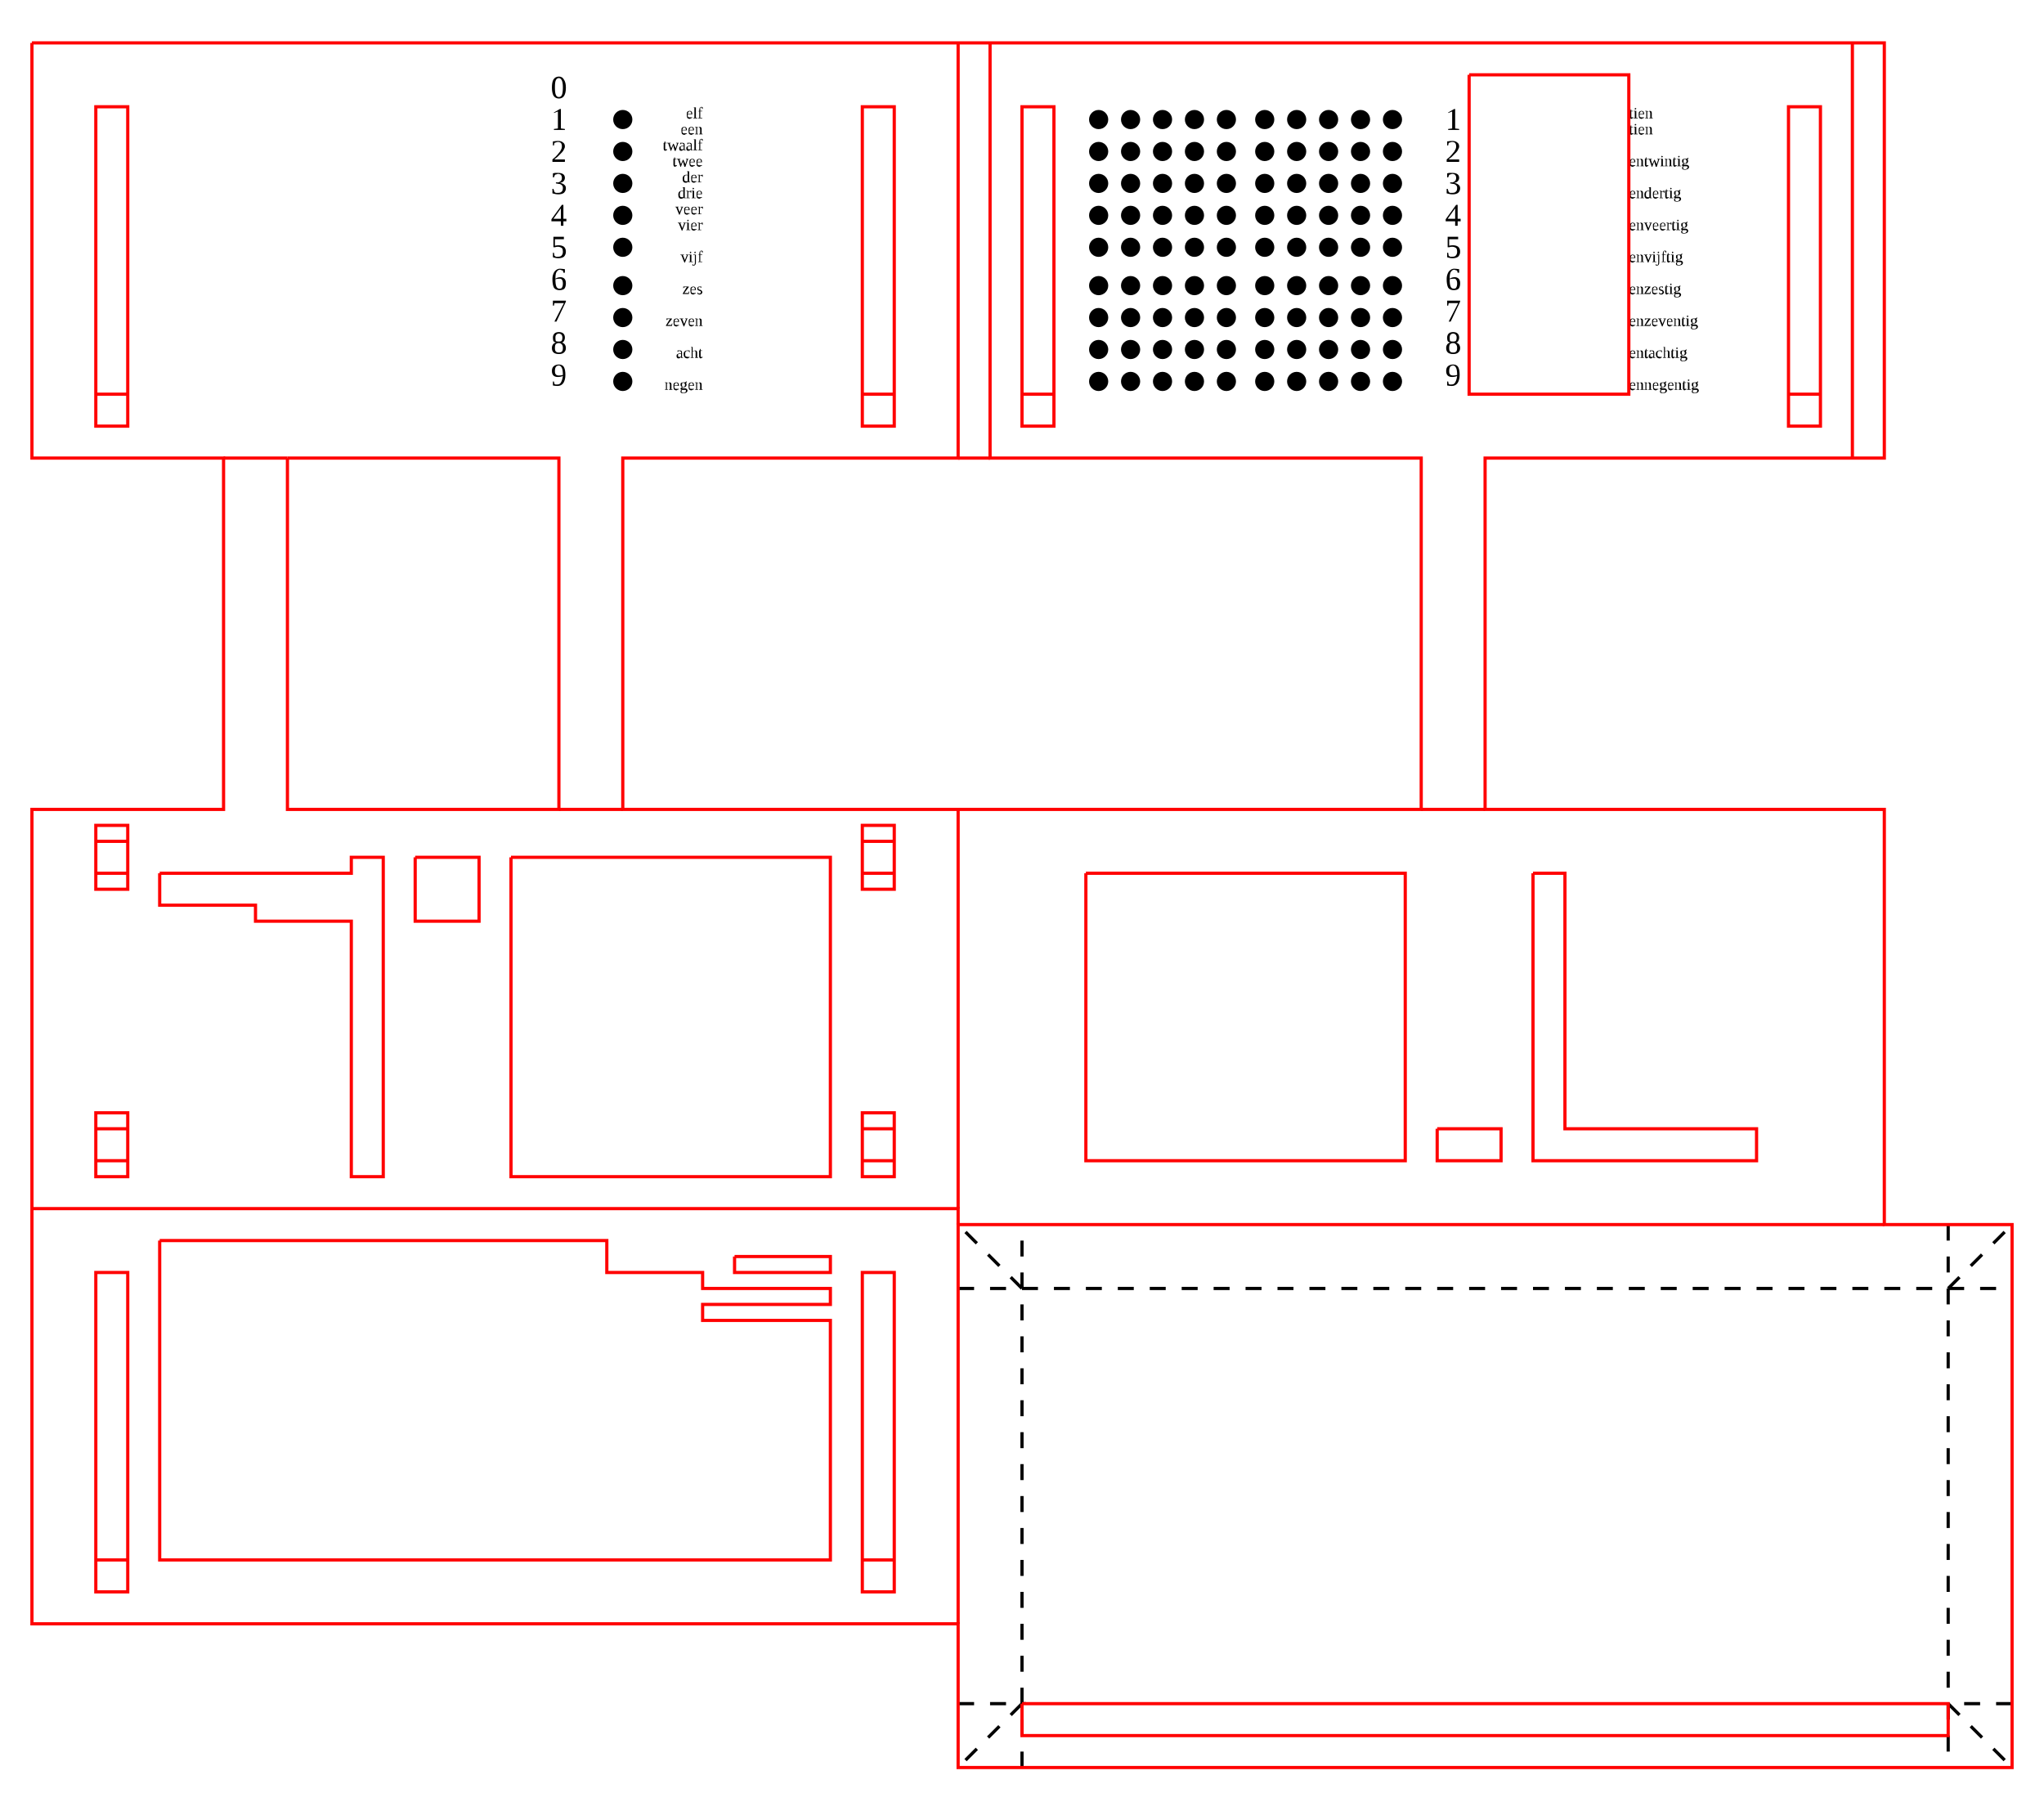
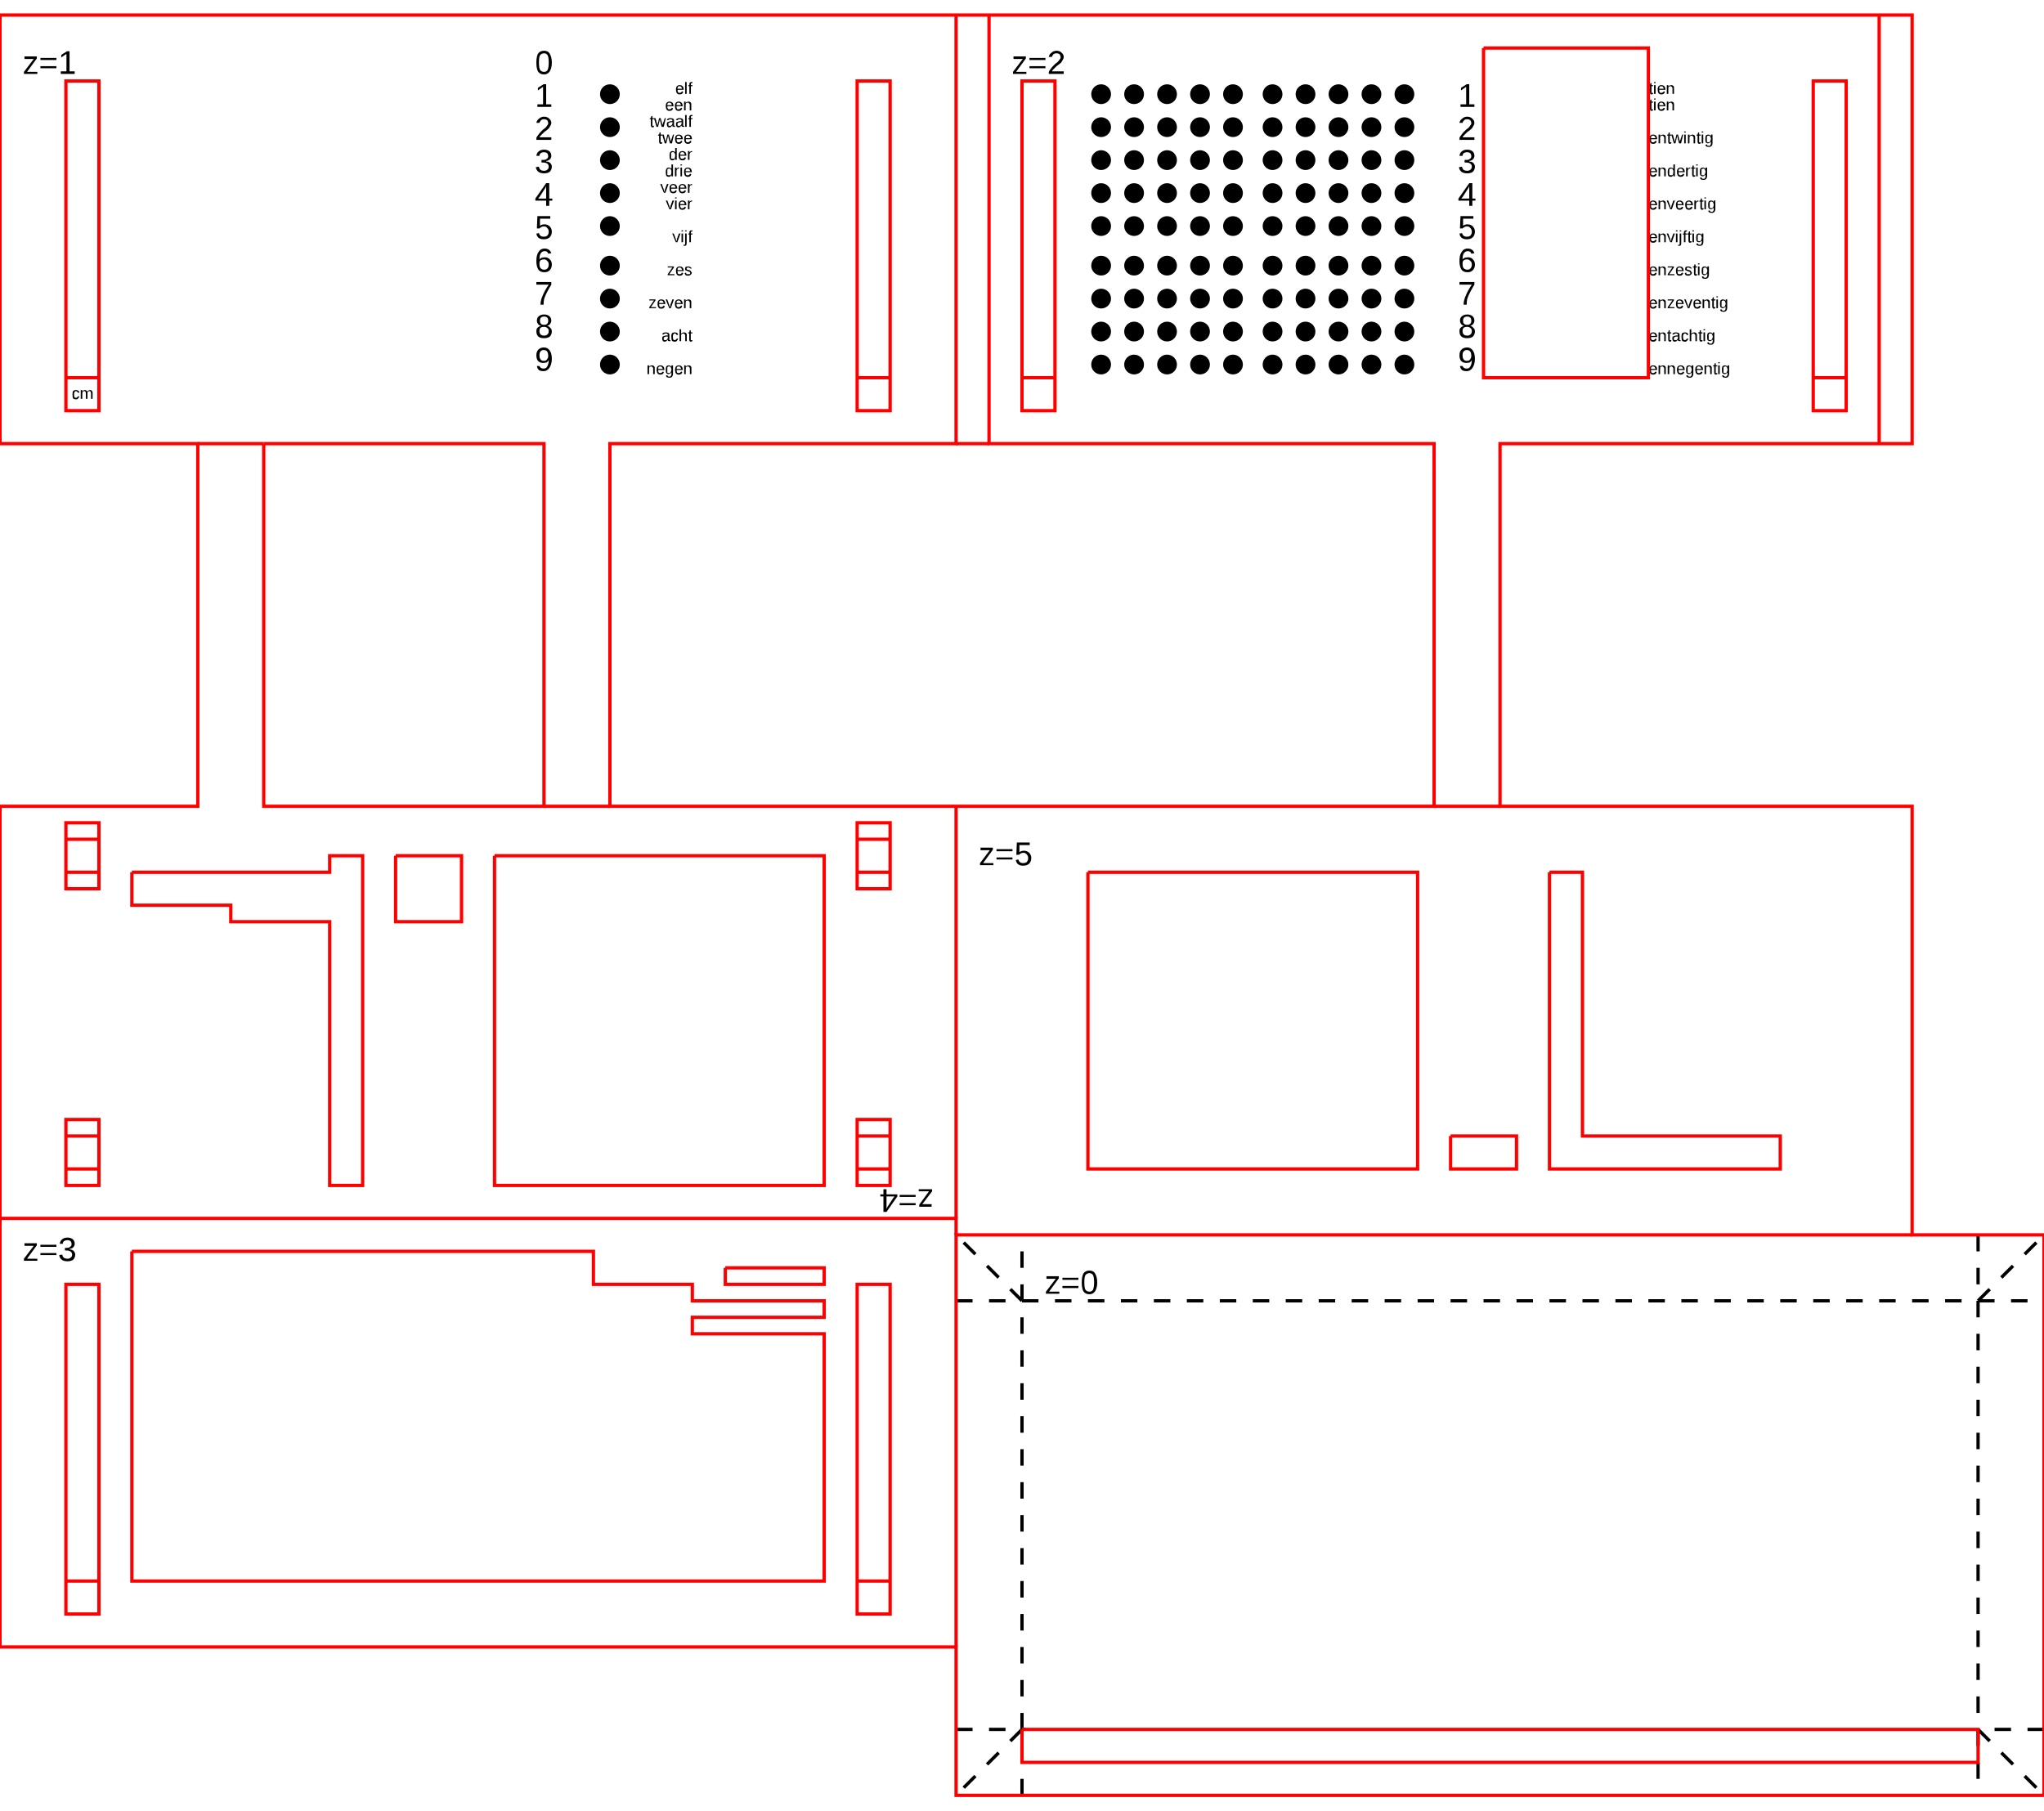
- <svg xmlns="http://www.w3.org/2000/svg" width="700" height="620" viewBox="-1 -1 64 56">
-   <g dominant-baseline="middle">
+ <svg xmlns="http://www.w3.org/2000/svg" width="35cm" height="31cm" viewBox="0 0 62 54">
+   <g dominant-baseline="middle" font-family="Arial">
    <g font-size="1px" text-anchor="middle" transform="translate(15.5,1.5)">
+       <text x="17" y="37">z=0</text>
+       <text x="-13" y="10" font-size="0.5px">cm</text>
+       <text x="-14" y="0">z=1</text>
+       <text x="16" y="">z=2</text>
+       <text x="-14" y="36">z=3</text>
+       <g transform="translate(12,34.4)rotate(180)">
+         <text>z=4</text>
+       </g>
+       <text x="15" y="24">z=5</text>
      <g transform="translate(29,0)">
        <text y="1">1</text>
        <text y="2">2</text>
        <text y="3">3</text>
        <text y="4">4</text>
        <text y="5">5</text>
        <text y="6">6</text>
        <text y="7">7</text>
        <text y="8">8</text>
        <text y="9">9</text>
      </g>
      <g transform="translate(1,0)">
        <text y="0">0</text>
        <text y="1">1</text>
        <text y="2">2</text>
        <text y="3">3</text>
        <text y="4">4</text>
        <text y="5">5</text>
        <text y="6">6</text>
        <text y="7">7</text>
        <text y="8">8</text>
        <text y="9">9</text>
      </g>
    </g>
    <g transform="translate(21,0)" font-size="0.5px">
      <g text-anchor="end" transform="translate(0,1.25)">
        <text y="1">elf</text>
        <text y="2">twaalf</text>
        <text y="3">der</text>
        <text y="4">veer</text>
        <g transform="translate(0,0.5)">
          <text y="1">een</text>
          <text y="2">twee</text>
          <text y="3">drie</text>
          <text y="4">vier</text>
          <text y="5">vijf</text>
          <text y="6">zes</text>
          <text y="7">zeven</text>
          <text y="8">acht</text>
          <text y="9">negen</text>
        </g>
      </g>
      <g text-anchor="start" transform="translate(29,0)translate(0,1.75)">
        <text y="0.5">tien</text>
        <text y="1">    tien</text>
        <text y="2">entwintig</text>
        <text y="3">endertig</text>
        <text y="4">enveertig</text>
        <text y="5">envijftig</text>
        <text y="6">enzestig</text>
        <text y="7">enzeventig</text>
        <text y="8">entachtig</text>
        <text y="9">ennegentig</text>
      </g>
    </g>
  </g>
  <g transform="translate(18.5,1.5)">
    <g transform="translate(0,-0.1)">
      <circle r=".3" cy="1" />
      <circle r=".3" cy="2" />
      <circle r=".3" cy="3" />
      <circle r=".3" cy="4" />
      <circle r=".3" cy="5" />
    </g>
    <g transform="translate(0,0.1)">
      <circle r=".3" cy="6" />
      <circle r=".3" cy="7" />
      <circle r=".3" cy="8" />
      <circle r=".3" cy="9" />
    </g>
  </g>
  <g transform="translate(29,0)translate(3.5,1.5)">
    <g transform="translate(0,-0.1)">
      <g transform="translate(-0.1,0)">
        <circle r=".3" cx="1" cy="1" />
        <circle r=".3" cx="1" cy="2" />
        <circle r=".3" cx="1" cy="3" />
        <circle r=".3" cx="1" cy="4" />
        <circle r=".3" cx="1" cy="5" />
        <circle r=".3" cx="2" cy="1" />
        <circle r=".3" cx="2" cy="2" />
        <circle r=".3" cx="2" cy="3" />
        <circle r=".3" cx="2" cy="4" />
        <circle r=".3" cx="2" cy="5" />
        <circle r=".3" cx="3" cy="1" />
        <circle r=".3" cx="3" cy="2" />
        <circle r=".3" cx="3" cy="3" />
        <circle r=".3" cx="3" cy="4" />
        <circle r=".3" cx="3" cy="5" />
        <circle r=".3" cx="4" cy="1" />
        <circle r=".3" cx="4" cy="2" />
        <circle r=".3" cx="4" cy="3" />
        <circle r=".3" cx="4" cy="4" />
        <circle r=".3" cx="4" cy="5" />
        <circle r=".3" cx="5" cy="1" />
        <circle r=".3" cx="5" cy="2" />
        <circle r=".3" cx="5" cy="3" />
        <circle r=".3" cx="5" cy="4" />
        <circle r=".3" cx="5" cy="5" />
      </g>
      <g transform="translate(0.1,0)">
        <circle r=".3" cx="6" cy="1" />
        <circle r=".3" cx="6" cy="2" />
        <circle r=".3" cx="6" cy="3" />
        <circle r=".3" cx="6" cy="4" />
        <circle r=".3" cx="6" cy="5" />
        <circle r=".3" cx="7" cy="1" />
        <circle r=".3" cx="7" cy="2" />
        <circle r=".3" cx="7" cy="3" />
        <circle r=".3" cx="7" cy="4" />
        <circle r=".3" cx="7" cy="5" />
        <circle r=".3" cx="8" cy="1" />
        <circle r=".3" cx="8" cy="2" />
        <circle r=".3" cx="8" cy="3" />
        <circle r=".3" cx="8" cy="4" />
        <circle r=".3" cx="8" cy="5" />
        <circle r=".3" cx="9" cy="1" />
        <circle r=".3" cx="9" cy="2" />
        <circle r=".3" cx="9" cy="3" />
        <circle r=".3" cx="9" cy="4" />
        <circle r=".3" cx="9" cy="5" />
        <circle r=".3" cx="10" cy="1" />
        <circle r=".3" cx="10" cy="2" />
        <circle r=".3" cx="10" cy="3" />
        <circle r=".3" cx="10" cy="4" />
        <circle r=".3" cx="10" cy="5" />
      </g>
    </g>
    <g transform="translate(0,0.1)">
      <g transform="translate(-0.1,0)">
        <circle r=".3" cx="1" cy="6" />
        <circle r=".3" cx="1" cy="7" />
        <circle r=".3" cx="1" cy="8" />
        <circle r=".3" cx="1" cy="9" />
        <circle r=".3" cx="2" cy="6" />
        <circle r=".3" cx="2" cy="7" />
        <circle r=".3" cx="2" cy="8" />
        <circle r=".3" cx="2" cy="9" />
        <circle r=".3" cx="3" cy="6" />
        <circle r=".3" cx="3" cy="7" />
        <circle r=".3" cx="3" cy="8" />
        <circle r=".3" cx="3" cy="9" />
        <circle r=".3" cx="4" cy="6" />
        <circle r=".3" cx="4" cy="7" />
        <circle r=".3" cx="4" cy="8" />
        <circle r=".3" cx="4" cy="9" />
        <circle r=".3" cx="5" cy="6" />
        <circle r=".3" cx="5" cy="7" />
        <circle r=".3" cx="5" cy="8" />
        <circle r=".3" cx="5" cy="9" />
      </g>
      <g transform="translate(0.1,0)">
        <circle r=".3" cx="6" cy="6" />
        <circle r=".3" cx="6" cy="7" />
        <circle r=".3" cx="6" cy="8" />
        <circle r=".3" cx="6" cy="9" />
        <circle r=".3" cx="7" cy="6" />
        <circle r=".3" cx="7" cy="7" />
        <circle r=".3" cx="7" cy="8" />
        <circle r=".3" cx="7" cy="9" />
        <circle r=".3" cx="8" cy="6" />
        <circle r=".3" cx="8" cy="7" />
        <circle r=".3" cx="8" cy="8" />
        <circle r=".3" cx="8" cy="9" />
        <circle r=".3" cx="9" cy="6" />
        <circle r=".3" cx="9" cy="7" />
        <circle r=".3" cx="9" cy="8" />
        <circle r=".3" cx="9" cy="9" />
        <circle r=".3" cx="10" cy="6" />
        <circle r=".3" cx="10" cy="7" />
        <circle r=".3" cx="10" cy="8" />
        <circle r=".3" cx="10" cy="9" />
      </g>
    </g>
  </g>
  <g transform="translate(29,37)" stroke-width="0.1" stroke-dasharray=".5,.5" stroke="black" fill="none">
    <path d="m0,15 h2 l-2,2 m2,0 v-17 m0,2 l-2,-2 m0,2 h33 m-2,0 l2,-2 m-2,0 v17 m0,-2 l2,2 m0,-2 h-2" />
  </g>
  <g fill="none" stroke-width="0.1" stroke="red">
    <g>
      <path d="m 2,11 h1 v1 h-1 v-10 h1 v9" />
      <path d="m26,11 h1 v1 h-1 v-10 h1 v9" />
    </g>
    <g transform="translate(29,0)">
      <path d="m 2,11 h1 v1  h-1 v-10 h1 v9" />
      <path d="m26,11 h1 v1  h-1 v-10 h1 v9" />
      <path d="m16, 1 h5 v10 h-5 v-10" />
    </g>
    <g transform="translate(0,13)">
      <path d="m 3,12   h-1 m0,1 h1 v0.5 h-1 v-2 h1 v1.5" />
      <path d="m 3,21   h-1 m0,1 h1 v0.5 h-1 v-2 h1 v1.5" />
      <path d="m27,12   h-1 m0,1 h1 v0.5 h-1 v-2 h1 v1.5" />
      <path d="m27,21   h-1 m0,1 h1 v0.5 h-1 v-2 h1 v1.5" />
      <path d="m12,12.5 h2 v2 h-2 v-2" />
      <path d="m15,12.5 h10 v10 h-10 v-10" />
      <path d="m 4,13   h6 v-0.5 h1 v10 h-1 v-8 h-3 v-0.5 h-3 v-1" />
    </g>
    <g transform="translate(29,24)">
      <path d="m15,10 h 2 v1 h -2 v-1" />
      <path d="m18, 2 h 1 v8 h  6 v 1 h-7 v-9" />
      <path d="m 4, 2 h10 v9 h-10 v-9" />
    </g>
    <g transform="translate(0,36.5)">
      <path d="m 2,11   h 1 v1   h-1 v-10 h1 v9" />
      <path d="m26,11   h 1 v1   h-1 v-10 h1 v9" />
      <path d="m22, 1.5 h 3 v0.5 h-3 v-0.5" />
      <path d="m 4, 1   h14 v1   h 3 v 0.5 h4 v0.5 h-4 v0.5 h4 v7.5 h-21 v-10" />
    </g>
    <g transform="translate(29,37)">
      <path d="m2,15 h29 v1 h-29 v-1" />
    </g>
    <g>
      <path d="m16.5,24 h2" />
      <path d="m29 , 13 h1" />
      <path d="m 6 , 13 h2" />
      <path d="m43.5,24 h2" />
      <path d="m57,0 v13" />
      <path d="m8,13 h8.5 v11 h-8.5 v-11" />
      <path d="m30,0 v13 h13.5 v11 h-25 v-11 h10.5 v-13" />
      <path d="m0,0 h58 v13 h-12.5 v11 h12.5 v13 h4 v17 h-33 v-4.5 h-29 v-25.5 h6 v-11 h-6 v-13" />
      <path d="m29,49.5 v-12.5 h29" />
      <path d="m29,37 v-0.5 h-29" />
      <path d="m29,36.5 v-12.5" />
    </g>
  </g>
</svg>
